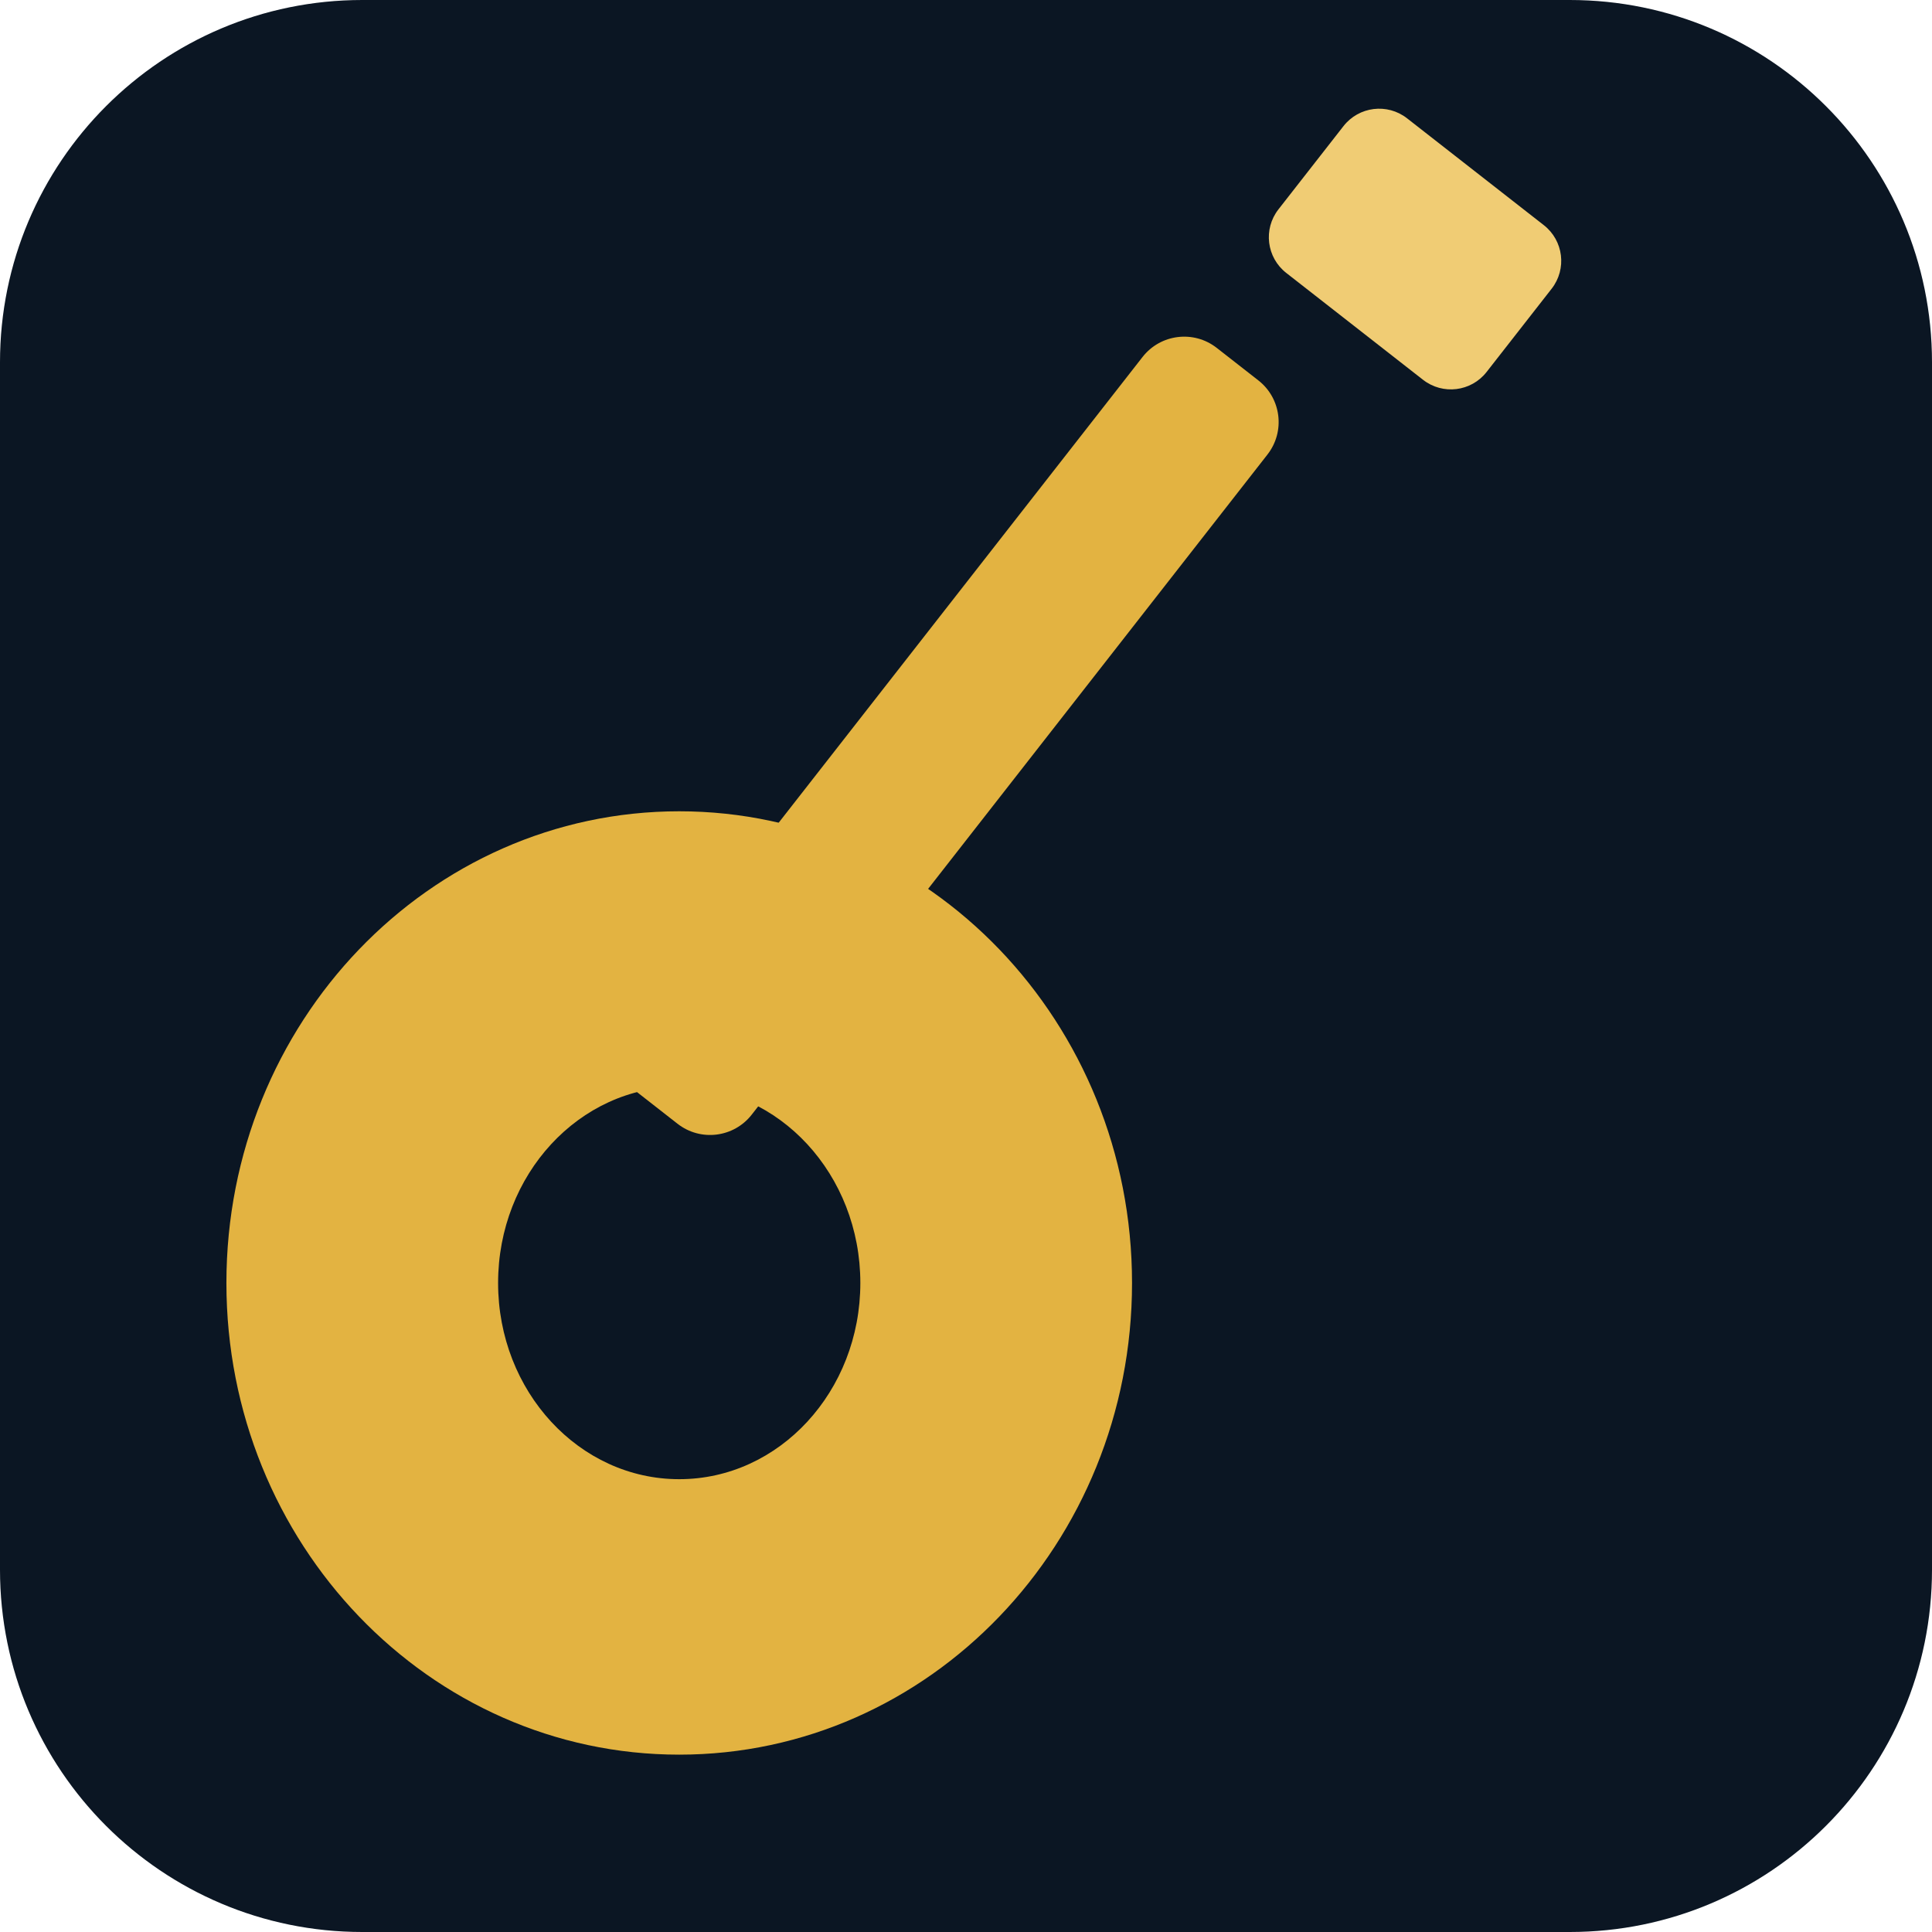
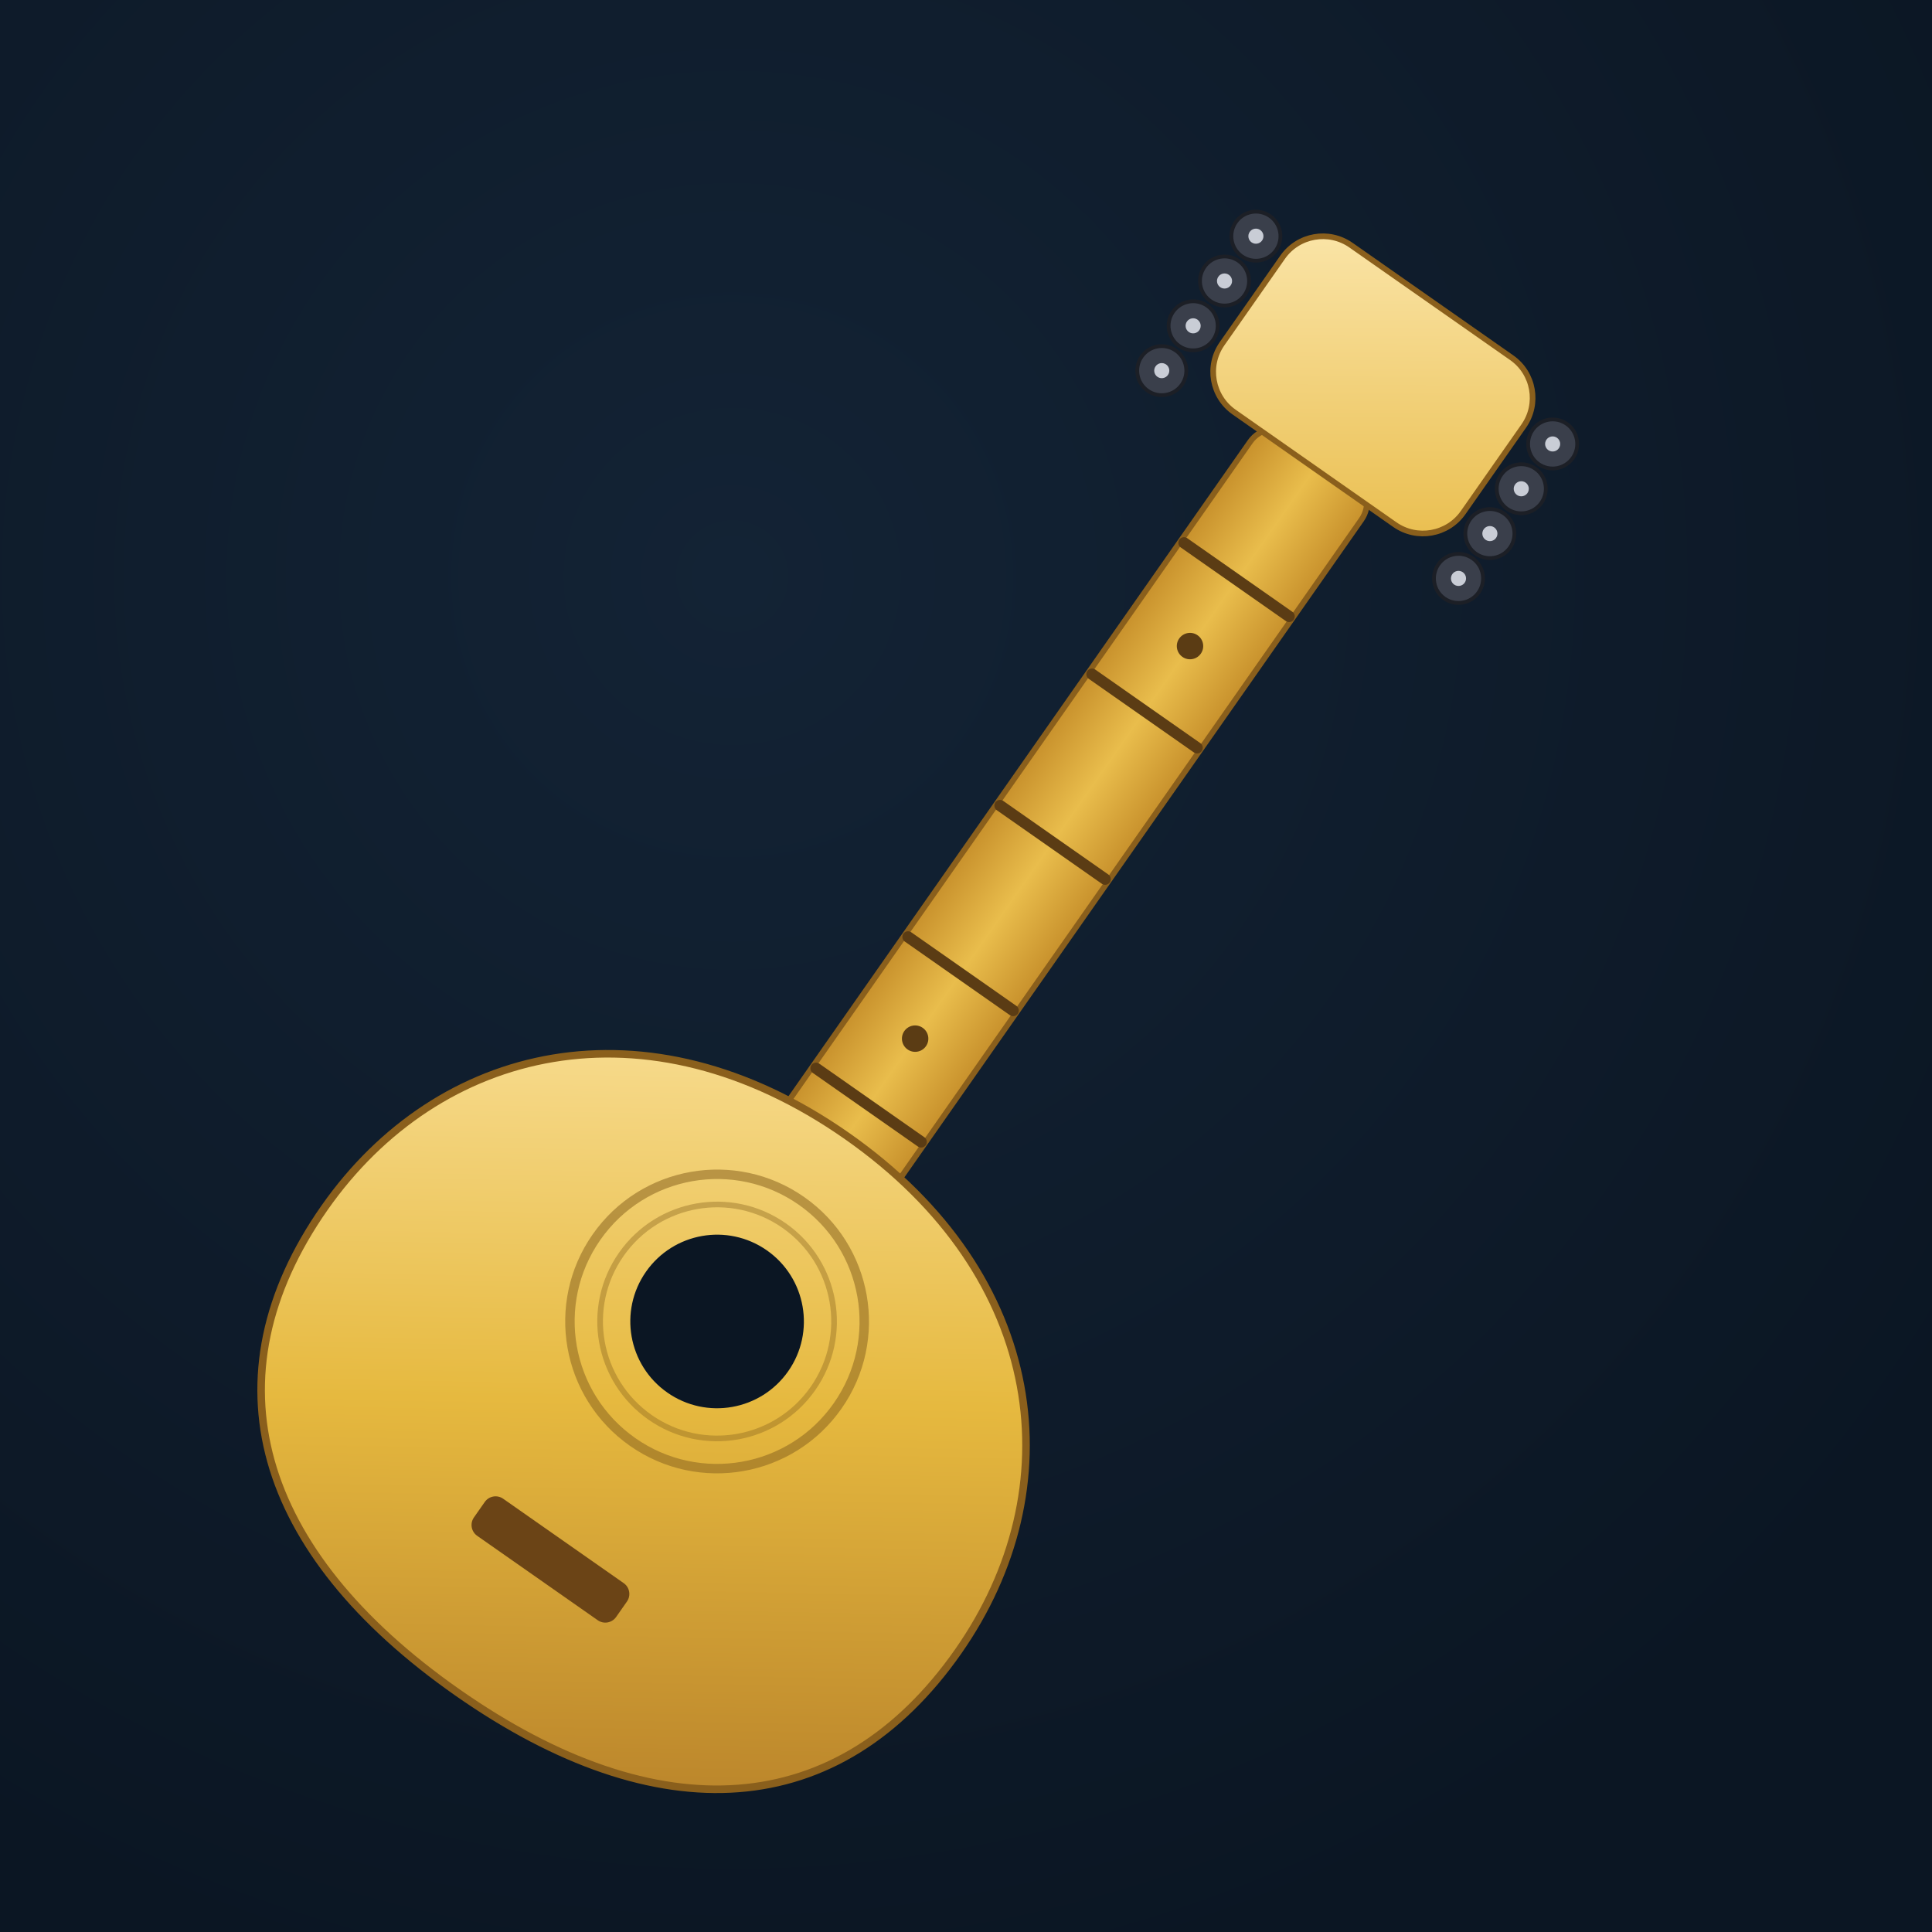
- <svg xmlns="http://www.w3.org/2000/svg" viewBox="0 0 512 512">
-   <rect width="512" height="512" rx="96" fill="#0b1623" />
-   <ellipse cx="180" cy="340" rx="120" ry="125" fill="#e3b341" />
-   <ellipse cx="180" cy="340" rx="48" ry="52" fill="#0b1623" />
-   <rect x="230" y="70" width="42" height="250" rx="14" transform="rotate(38 251 195)" fill="#e3b341" />
-   <rect x="340" y="40" width="70" height="52" rx="12" transform="rotate(38 375 66)" fill="#f0cc74" />
+ <svg xmlns="http://www.w3.org/2000/svg" viewBox="0 0 1024 1024">
+   <defs>
+     <radialGradient id="bg-glow" cx="38%" cy="30%" r="75%">
+       <stop offset="0%" stop-color="#132335" />
+       <stop offset="100%" stop-color="#0b1623" />
+     </radialGradient>
+     <linearGradient id="body-grad" x1="20%" y1="10%" x2="85%" y2="95%">
+       <stop offset="0%" stop-color="#f6d989" />
+       <stop offset="45%" stop-color="#e6b93f" />
+       <stop offset="100%" stop-color="#b9832a" />
+     </linearGradient>
+     <linearGradient id="neck-grad" x1="0%" y1="0%" x2="100%" y2="0%">
+       <stop offset="0%" stop-color="#c8912c" />
+       <stop offset="50%" stop-color="#e9bd4c" />
+       <stop offset="100%" stop-color="#c8912c" />
+     </linearGradient>
+     <linearGradient id="head-grad" x1="0%" y1="0%" x2="100%" y2="100%">
+       <stop offset="0%" stop-color="#fbe6ab" />
+       <stop offset="100%" stop-color="#e9bd4c" />
+     </linearGradient>
+   </defs>
+   <rect width="1024" height="1024" fill="url(#bg-glow)" />
+   <g transform="translate(512,512) rotate(35)">
+     <g stroke="#fff6dc" stroke-opacity="0.75" stroke-width="3" stroke-linecap="round">
+       <line x1="-15" y1="-368" x2="-42" y2="378" />
+       <line x1="-5" y1="-368" x2="-14" y2="378" />
+       <line x1="5" y1="-368" x2="14" y2="378" />
+       <line x1="15" y1="-368" x2="42" y2="378" />
+     </g>
+     <rect x="-36" y="-330" width="72" height="600" rx="16" fill="url(#neck-grad)" stroke="#8a5f1c" stroke-width="3" />
+     <g stroke="#5b3c14" stroke-width="6" stroke-linecap="round">
+       <line x1="-34" y1="-250" x2="34" y2="-250" />
+       <line x1="-34" y1="-165" x2="34" y2="-165" />
+       <line x1="-34" y1="-80" x2="34" y2="-80" />
+       <line x1="-34" y1="5" x2="34" y2="5" />
+       <line x1="-34" y1="90" x2="34" y2="90" />
+       <line x1="-34" y1="175" x2="34" y2="175" />
+     </g>
+     <circle cx="0" cy="-207" r="7" fill="#5b3c14" />
+     <circle cx="0" cy="47" r="7" fill="#5b3c14" />
+     <rect x="-78" y="-430" width="156" height="108" rx="26" fill="url(#head-grad)" stroke="#8a5f1c" stroke-width="3" />
+     <g fill="#3a3f4b" stroke="#1c1f26" stroke-width="2">
+       <circle cx="-96" cy="-405" r="13" />
+       <circle cx="-96" cy="-376" r="13" />
+       <circle cx="-96" cy="-347" r="13" />
+       <circle cx="-96" cy="-318" r="13" />
+       <circle cx="96" cy="-405" r="13" />
+       <circle cx="96" cy="-376" r="13" />
+       <circle cx="96" cy="-347" r="13" />
+       <circle cx="96" cy="-318" r="13" />
+     </g>
+     <g fill="#c9cdd6">
+       <circle cx="-96" cy="-405" r="4" />
+       <circle cx="-96" cy="-376" r="4" />
+       <circle cx="-96" cy="-347" r="4" />
+       <circle cx="-96" cy="-318" r="4" />
+       <circle cx="96" cy="-405" r="4" />
+       <circle cx="96" cy="-376" r="4" />
+       <circle cx="96" cy="-347" r="4" />
+       <circle cx="96" cy="-318" r="4" />
+     </g>
+     <path d="M 0,110              C 130,110 205,195 205,300              C 205,410 130,470 0,470              C -130,470 -205,410 -205,300              C -205,195 -130,110 0,110 Z" fill="url(#body-grad)" stroke="#8a5f1c" stroke-width="4" />
+     <rect x="-46" y="372" width="92" height="24" rx="7" fill="#6b4416" />
+     <circle cx="0" cy="230" r="78" fill="none" stroke="#8a651f" stroke-opacity="0.55" stroke-width="5" />
+     <circle cx="0" cy="230" r="62" fill="none" stroke="#8a651f" stroke-opacity="0.4" stroke-width="3" />
+     <circle cx="0" cy="230" r="46" fill="#0b1623" />
+   </g>
</svg>
